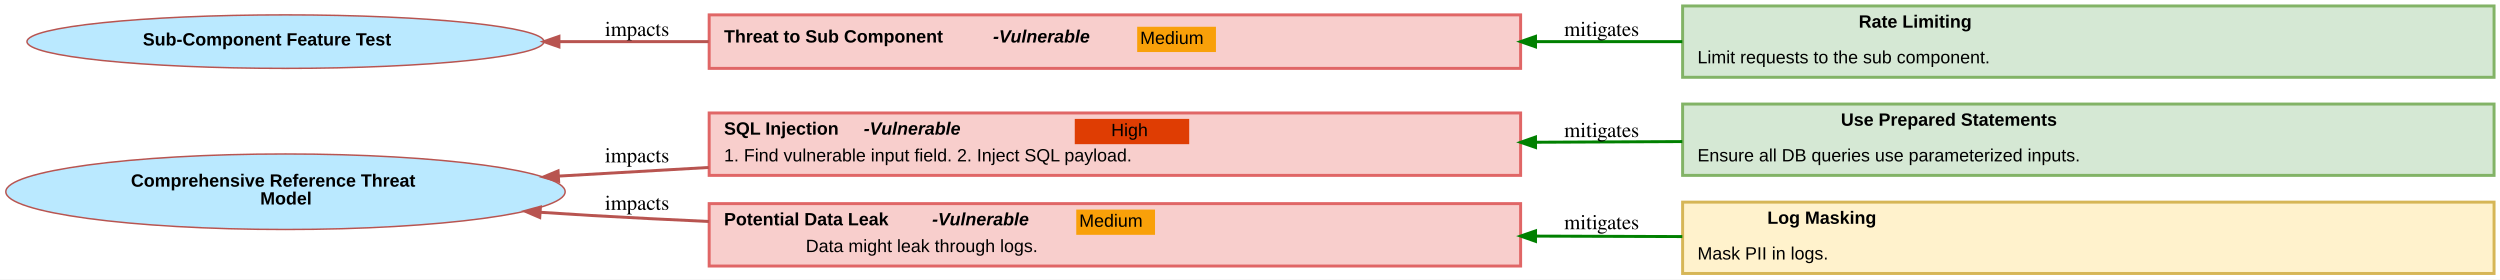
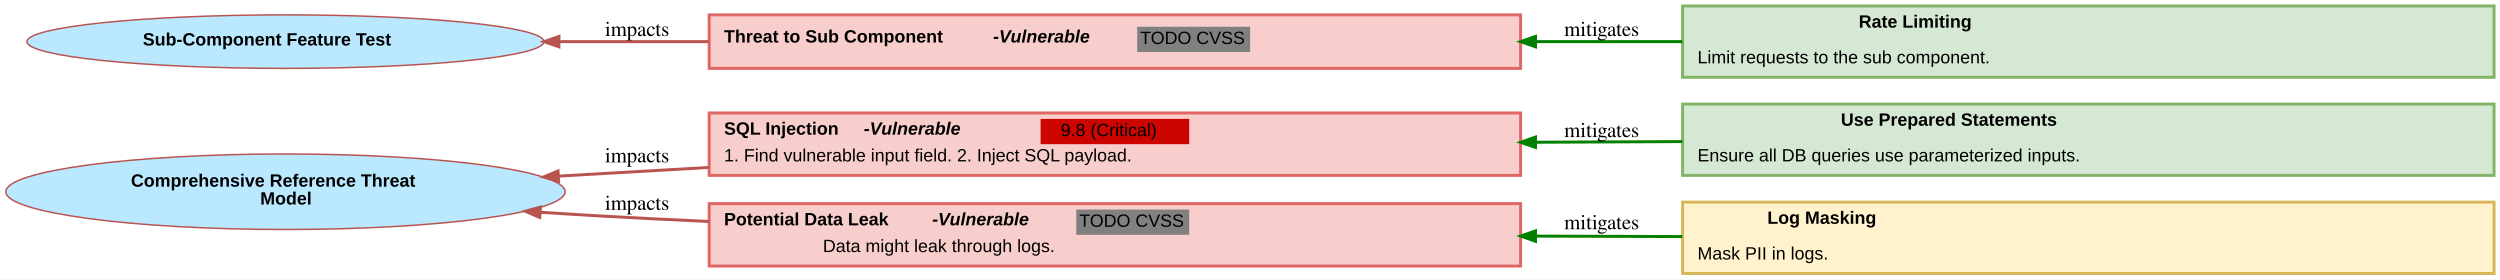
<svg xmlns="http://www.w3.org/2000/svg" xmlns:xlink="http://www.w3.org/1999/xlink" width="1682pt" height="188pt" viewBox="0.00 0.00 1682.18 188.00">
  <g id="graph0" class="graph" transform="scale(1 1) rotate(0) translate(4 184)">
    <polygon fill="white" stroke="transparent" points="-4,4 -4,-184 1678.18,-184 1678.18,4 -4,4" />
    <g id="node1" class="node">
      <ellipse fill="#bae9ff" stroke="#b85450" cx="188.09" cy="-55" rx="188.18" ry="25.41" />
      <text text-anchor="start" x="65.09" y="-58.4" font-family="Arial" font-size="12.00">     </text>
      <text text-anchor="start" x="84.09" y="-58.4" font-family="Arial" font-weight="bold" font-size="12.00">Comprehensive Reference Threat</text>
      <text text-anchor="start" x="152.09" y="-46.4" font-family="Arial" font-size="12.00">     </text>
      <text text-anchor="start" x="171.09" y="-46.4" font-family="Arial" font-weight="bold" font-size="12.00">Model</text>
      <text text-anchor="start" x="212.09" y="-46.4" font-family="Arial" font-size="12.00">   </text>
    </g>
    <g id="node2" class="node">
      <g id="a_node2">
        <a xlink:href="../index.html#THREAT_SQL_INJECTION" xlink:title="&lt;TABLE&gt;" target="_top">
          <polygon fill="#f8cecc" stroke="#e06666" stroke-width="2" points="1019.18,-108 473.18,-108 473.18,-66 1019.18,-66 1019.18,-108" />
          <text text-anchor="start" x="483.18" y="-93.4" font-family="Arial" font-weight="bold" font-size="12.00">SQL Injection </text>
          <text text-anchor="start" x="577.18" y="-93.4" font-family="Arial" font-weight="bold" font-style="italic" font-size="12.00">-Vulnerable</text>
          <text text-anchor="start" x="653.18" y="-93.4" font-family="Arial" font-size="12.00">     </text>
-           <polygon fill="#df3d03" stroke="transparent" points="719.18,-87 719.18,-104 796.18,-104 796.18,-87 719.18,-87" />
-           <text text-anchor="start" x="743.68" y="-92.4" font-family="Arial" font-size="12.00">High</text>
+           <polygon fill="#cc0500" stroke="transparent" points="696.18,-87 696.18,-104 796.18,-104 796.18,-87 696.18,-87" />
+           <text text-anchor="start" x="709.68" y="-92.4" font-family="Arial" font-size="12.00">9.8 (Critical)</text>
          <text text-anchor="start" x="483.18" y="-75.4" font-family="Arial" font-size="12.00">1. Find vulnerable input field. 2. Inject SQL payload. </text>
        </a>
      </g>
    </g>
    <g id="edge2" class="edge">
      <path fill="none" stroke="#b85450" stroke-width="2" d="M472.84,-71.33C438.55,-69.35 404.14,-67.37 371.7,-65.51" />
      <polygon fill="#b85450" stroke="#b85450" stroke-width="2" points="371.89,-62.01 361.7,-64.93 371.49,-69 371.89,-62.01" />
      <text text-anchor="middle" x="424.68" y="-74.8" font-family="Times,serif" font-size="14.00">impacts </text>
    </g>
    <g id="node3" class="node">
      <polygon fill="#d5e8d4" stroke="#82b366" stroke-width="2" points="1674.18,-114 1128.18,-114 1128.18,-66 1674.18,-66 1674.18,-114" />
      <text text-anchor="start" x="1203.68" y="-99.4" font-family="Arial" font-size="12.00">        </text>
      <text text-anchor="start" x="1234.68" y="-99.4" font-family="Arial" font-weight="bold" font-size="12.00">Use Prepared Statements</text>
      <text text-anchor="start" x="1138.18" y="-75.4" font-family="Arial" font-size="12.00">        Ensure all DB queries use parameterized inputs.      </text>
    </g>
    <g id="edge1" class="edge">
      <path fill="none" stroke="green" stroke-width="2" d="M1127.98,-88.75C1095.39,-88.6 1062.06,-88.45 1029.34,-88.3" />
      <polygon fill="green" stroke="green" stroke-width="2" points="1029.22,-84.8 1019.2,-88.25 1029.19,-91.8 1029.22,-84.8" />
      <text text-anchor="middle" x="1073.68" y="-91.8" font-family="Times,serif" font-size="14.00"> mitigates</text>
    </g>
    <g id="node4" class="node">
      <g id="a_node4">
        <a xlink:href="../index.html#THREAT_DATA_LEAK" xlink:title="&lt;TABLE&gt;" target="_top">
          <polygon fill="#f8cecc" stroke="#e06666" stroke-width="2" points="1019.18,-47 473.18,-47 473.18,-5 1019.18,-5 1019.18,-47" />
          <text text-anchor="start" x="483.18" y="-32.4" font-family="Arial" font-weight="bold" font-size="12.00">Potential Data Leak </text>
          <text text-anchor="start" x="623.18" y="-32.4" font-family="Arial" font-weight="bold" font-style="italic" font-size="12.00">-Vulnerable</text>
          <text text-anchor="start" x="699.18" y="-32.4" font-family="Arial" font-size="12.00">     </text>
-           <polygon fill="#f9a009" stroke="transparent" points="720.18,-26 720.18,-43 773.18,-43 773.18,-26 720.18,-26" />
-           <text text-anchor="start" x="722.18" y="-31.4" font-family="Arial" font-size="12.00">Medium</text>
-           <text text-anchor="start" x="538.18" y="-14.4" font-family="Arial" font-size="12.00">Data might leak through logs.</text>
+           <polygon fill="gray" stroke="transparent" points="720.18,-26 720.18,-43 796.18,-43 796.18,-26 720.18,-26" />
+           <text text-anchor="start" x="722.18" y="-31.4" font-family="Arial" font-size="12.00">TODO CVSS</text>
+           <text text-anchor="start" x="549.68" y="-14.4" font-family="Arial" font-size="12.00">Data might leak through logs.</text>
        </a>
      </g>
    </g>
    <g id="edge4" class="edge">
      <path fill="none" stroke="#b85450" stroke-width="2" d="M473.03,-34.98C446.38,-36.19 419.75,-37.53 394.18,-39 382.94,-39.65 371.36,-40.38 359.7,-41.16" />
      <polygon fill="#b85450" stroke="#b85450" stroke-width="2" points="359.17,-37.69 349.43,-41.86 359.64,-44.67 359.17,-37.69" />
      <text text-anchor="middle" x="424.68" y="-42.8" font-family="Times,serif" font-size="14.00">impacts </text>
    </g>
    <g id="node5" class="node">
      <polygon fill="#fff2cc" stroke="#d6b656" stroke-width="2" points="1674.18,-48 1128.18,-48 1128.18,0 1674.18,0 1674.18,-48" />
      <text text-anchor="start" x="1154.18" y="-33.4" font-family="Arial" font-size="12.00">        </text>
      <text text-anchor="start" x="1185.18" y="-33.4" font-family="Arial" font-weight="bold" font-size="12.00">Log Masking</text>
      <text text-anchor="start" x="1138.18" y="-9.4" font-family="Arial" font-size="12.00">        Mask PII in logs.      </text>
    </g>
    <g id="edge3" class="edge">
      <path fill="none" stroke="green" stroke-width="2" d="M1127.98,-24.83C1095.39,-24.93 1062.06,-25.04 1029.34,-25.14" />
      <polygon fill="green" stroke="green" stroke-width="2" points="1029.19,-21.64 1019.2,-25.17 1029.22,-28.64 1029.19,-21.64" />
      <text text-anchor="middle" x="1073.68" y="-29.8" font-family="Times,serif" font-size="14.00"> mitigates</text>
    </g>
    <g id="node6" class="node">
      <ellipse fill="#bae9ff" stroke="#b85450" cx="188.09" cy="-156" rx="173.94" ry="18" />
      <text text-anchor="start" x="73.09" y="-153.4" font-family="Arial" font-size="12.00">     </text>
      <text text-anchor="start" x="92.09" y="-153.4" font-family="Arial" font-weight="bold" font-size="12.00">Sub-Component Feature Test</text>
      <text text-anchor="start" x="291.09" y="-153.4" font-family="Arial" font-size="12.00">   </text>
    </g>
    <g id="node7" class="node">
      <g id="a_node7">
        <a xlink:href="../index.html#SUB_THREAT" xlink:title="&lt;TABLE&gt;" target="_top">
          <polygon fill="#f8cecc" stroke="#e06666" stroke-width="2" points="1019.18,-174 473.18,-174 473.18,-138 1019.18,-138 1019.18,-174" />
          <text text-anchor="start" x="483.18" y="-155.4" font-family="Arial" font-weight="bold" font-size="12.00">Threat to Sub Component </text>
          <text text-anchor="start" x="664.18" y="-155.4" font-family="Arial" font-weight="bold" font-style="italic" font-size="12.00">-Vulnerable</text>
          <text text-anchor="start" x="740.18" y="-155.4" font-family="Arial" font-size="12.00">     </text>
-           <polygon fill="#f9a009" stroke="transparent" points="761.18,-149 761.18,-166 814.18,-166 814.18,-149 761.18,-149" />
-           <text text-anchor="start" x="763.18" y="-154.4" font-family="Arial" font-size="12.00">Medium</text>
+           <polygon fill="gray" stroke="transparent" points="761.18,-149 761.18,-166 837.18,-166 837.18,-149 761.18,-149" />
+           <text text-anchor="start" x="763.18" y="-154.4" font-family="Arial" font-size="12.00">TODO CVSS</text>
        </a>
      </g>
    </g>
    <g id="edge6" class="edge">
      <path fill="none" stroke="#b85450" stroke-width="2" d="M472.84,-156C438.82,-156 404.69,-156 372.48,-156" />
      <polygon fill="#b85450" stroke="#b85450" stroke-width="2" points="372.09,-152.5 362.09,-156 372.09,-159.5 372.09,-152.5" />
      <text text-anchor="middle" x="424.68" y="-159.8" font-family="Times,serif" font-size="14.00">impacts </text>
    </g>
    <g id="node8" class="node">
      <polygon fill="#d5e8d4" stroke="#82b366" stroke-width="2" points="1674.18,-180 1128.18,-180 1128.18,-132 1674.18,-132 1674.18,-180" />
      <text text-anchor="start" x="1215.68" y="-165.4" font-family="Arial" font-size="12.00">        </text>
      <text text-anchor="start" x="1246.68" y="-165.4" font-family="Arial" font-weight="bold" font-size="12.00">Rate Limiting</text>
      <text text-anchor="start" x="1138.18" y="-141.4" font-family="Arial" font-size="12.00">        Limit requests to the sub component.      </text>
    </g>
    <g id="edge5" class="edge">
      <path fill="none" stroke="green" stroke-width="2" d="M1127.98,-156C1095.39,-156 1062.06,-156 1029.34,-156" />
      <polygon fill="green" stroke="green" stroke-width="2" points="1029.2,-152.5 1019.2,-156 1029.2,-159.5 1029.2,-152.5" />
      <text text-anchor="middle" x="1073.68" y="-159.8" font-family="Times,serif" font-size="14.00"> mitigates</text>
    </g>
  </g>
</svg>
